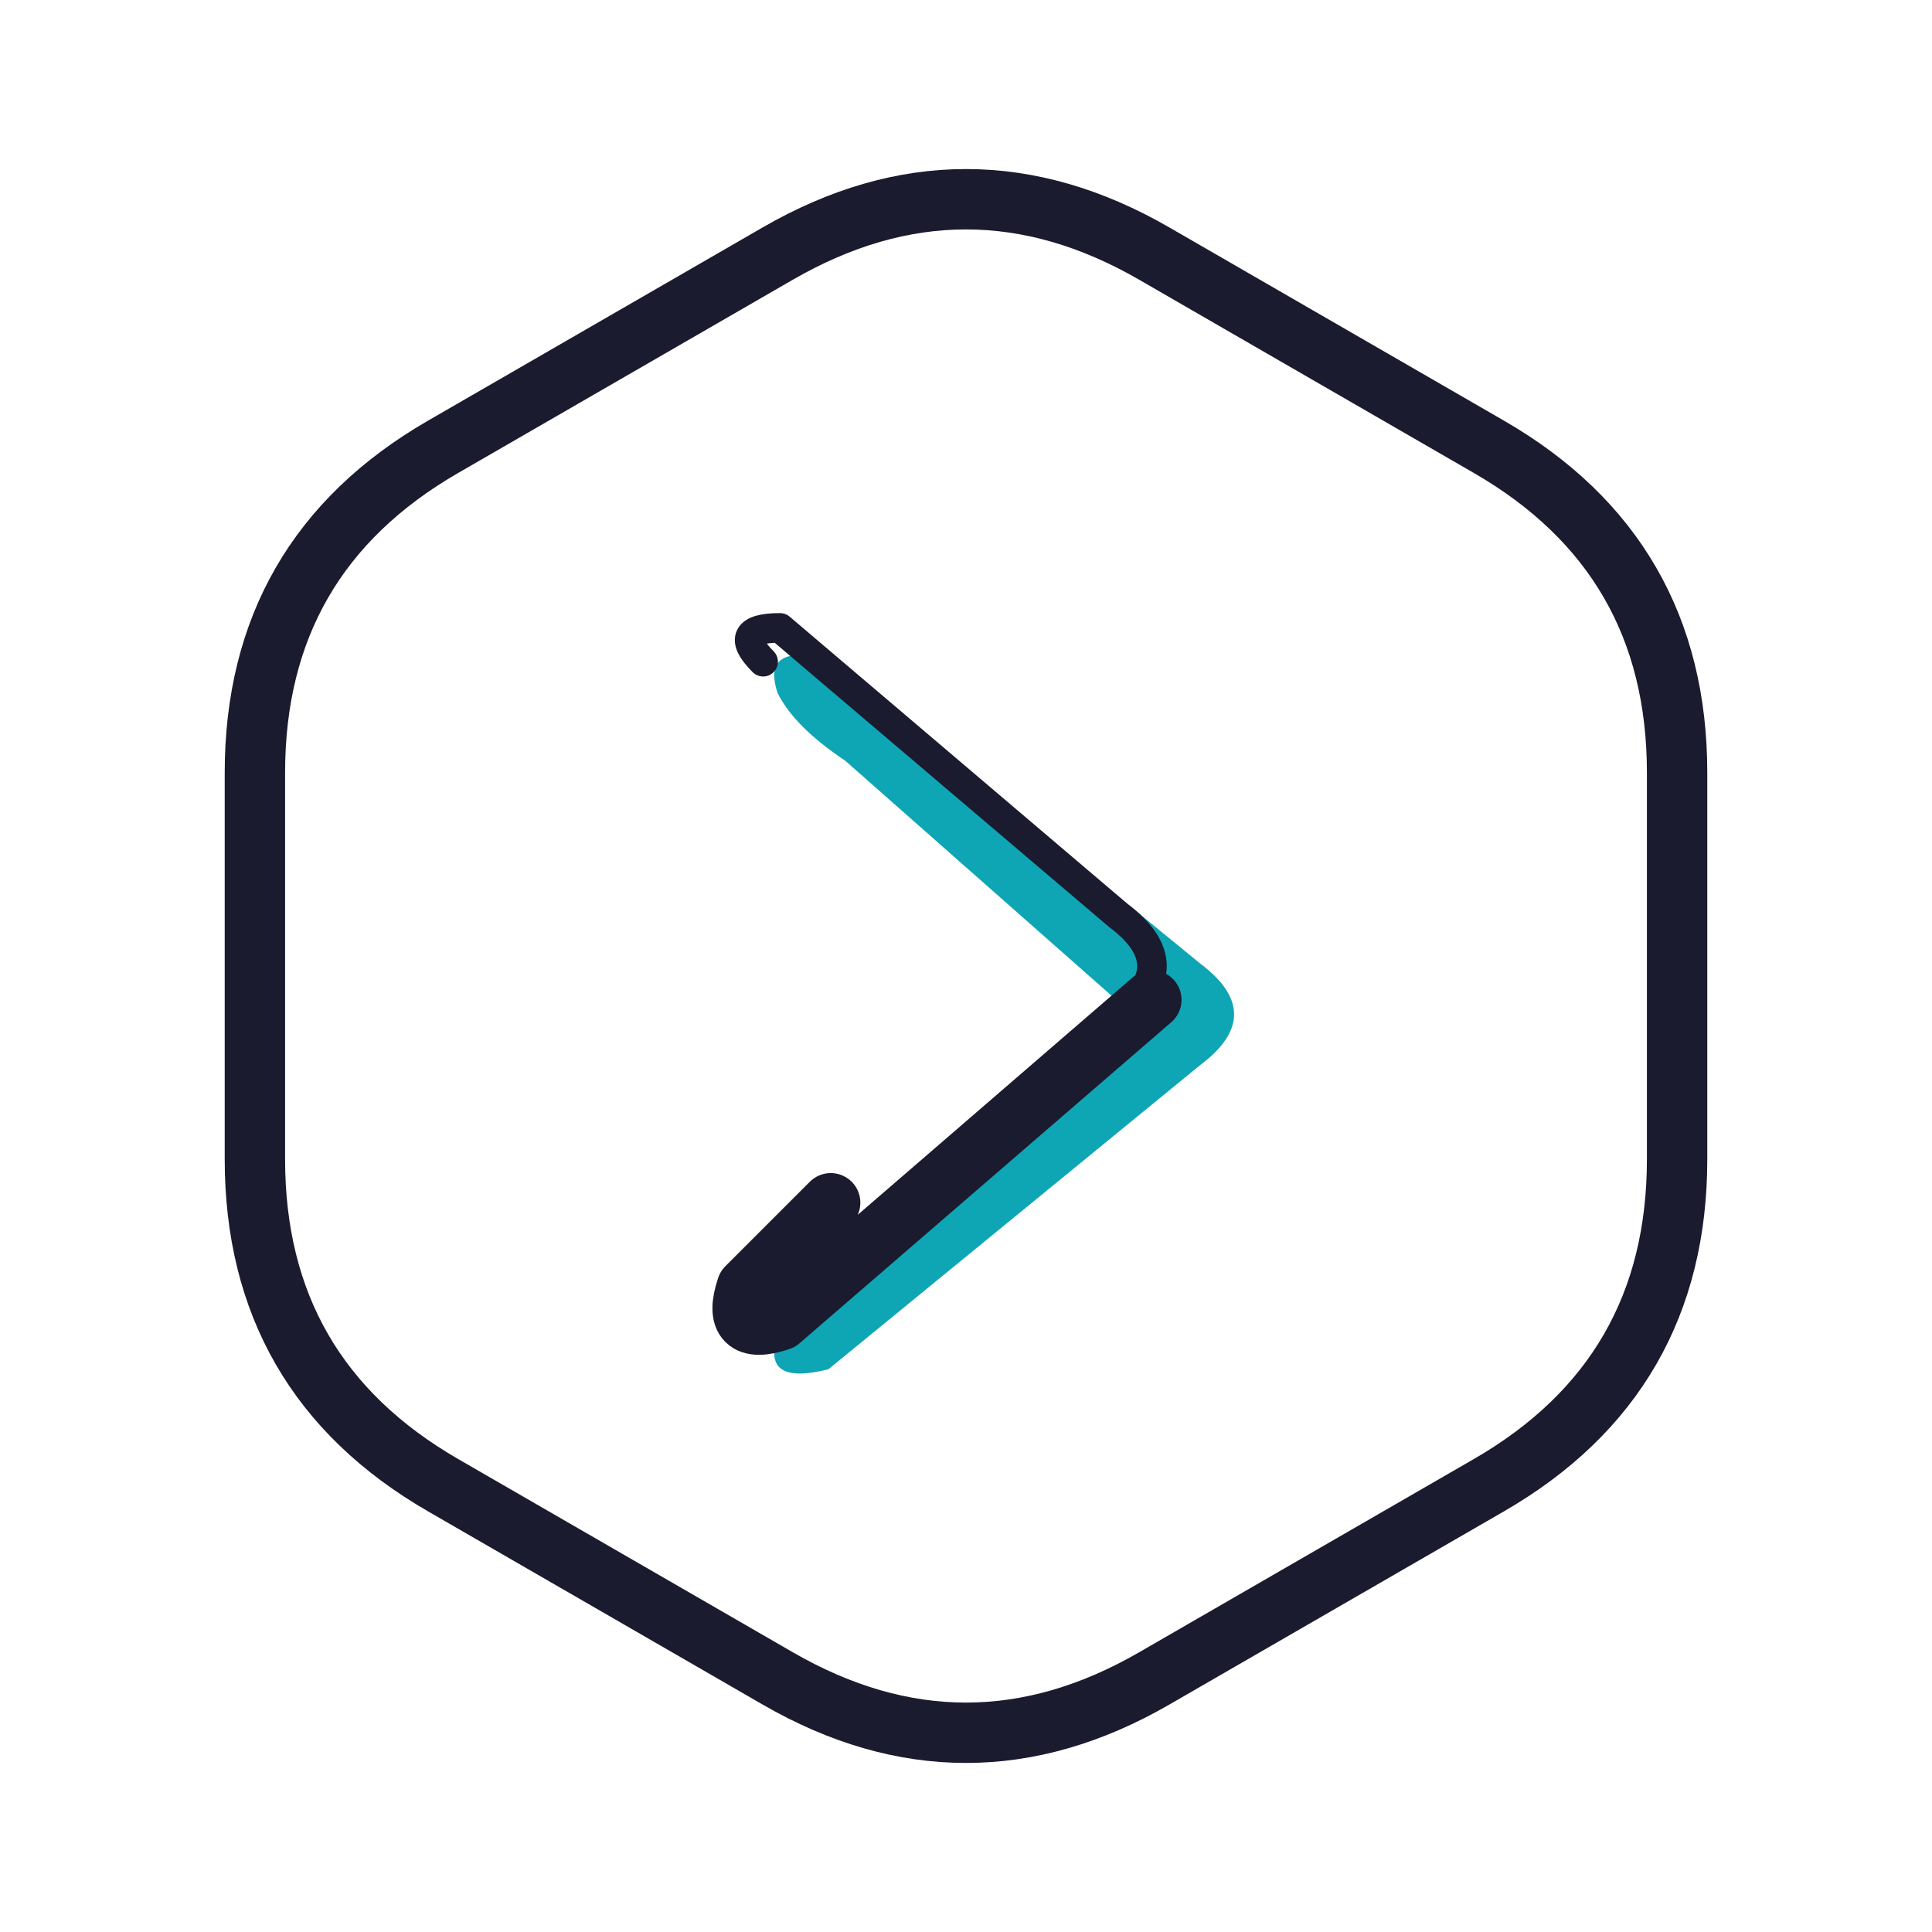
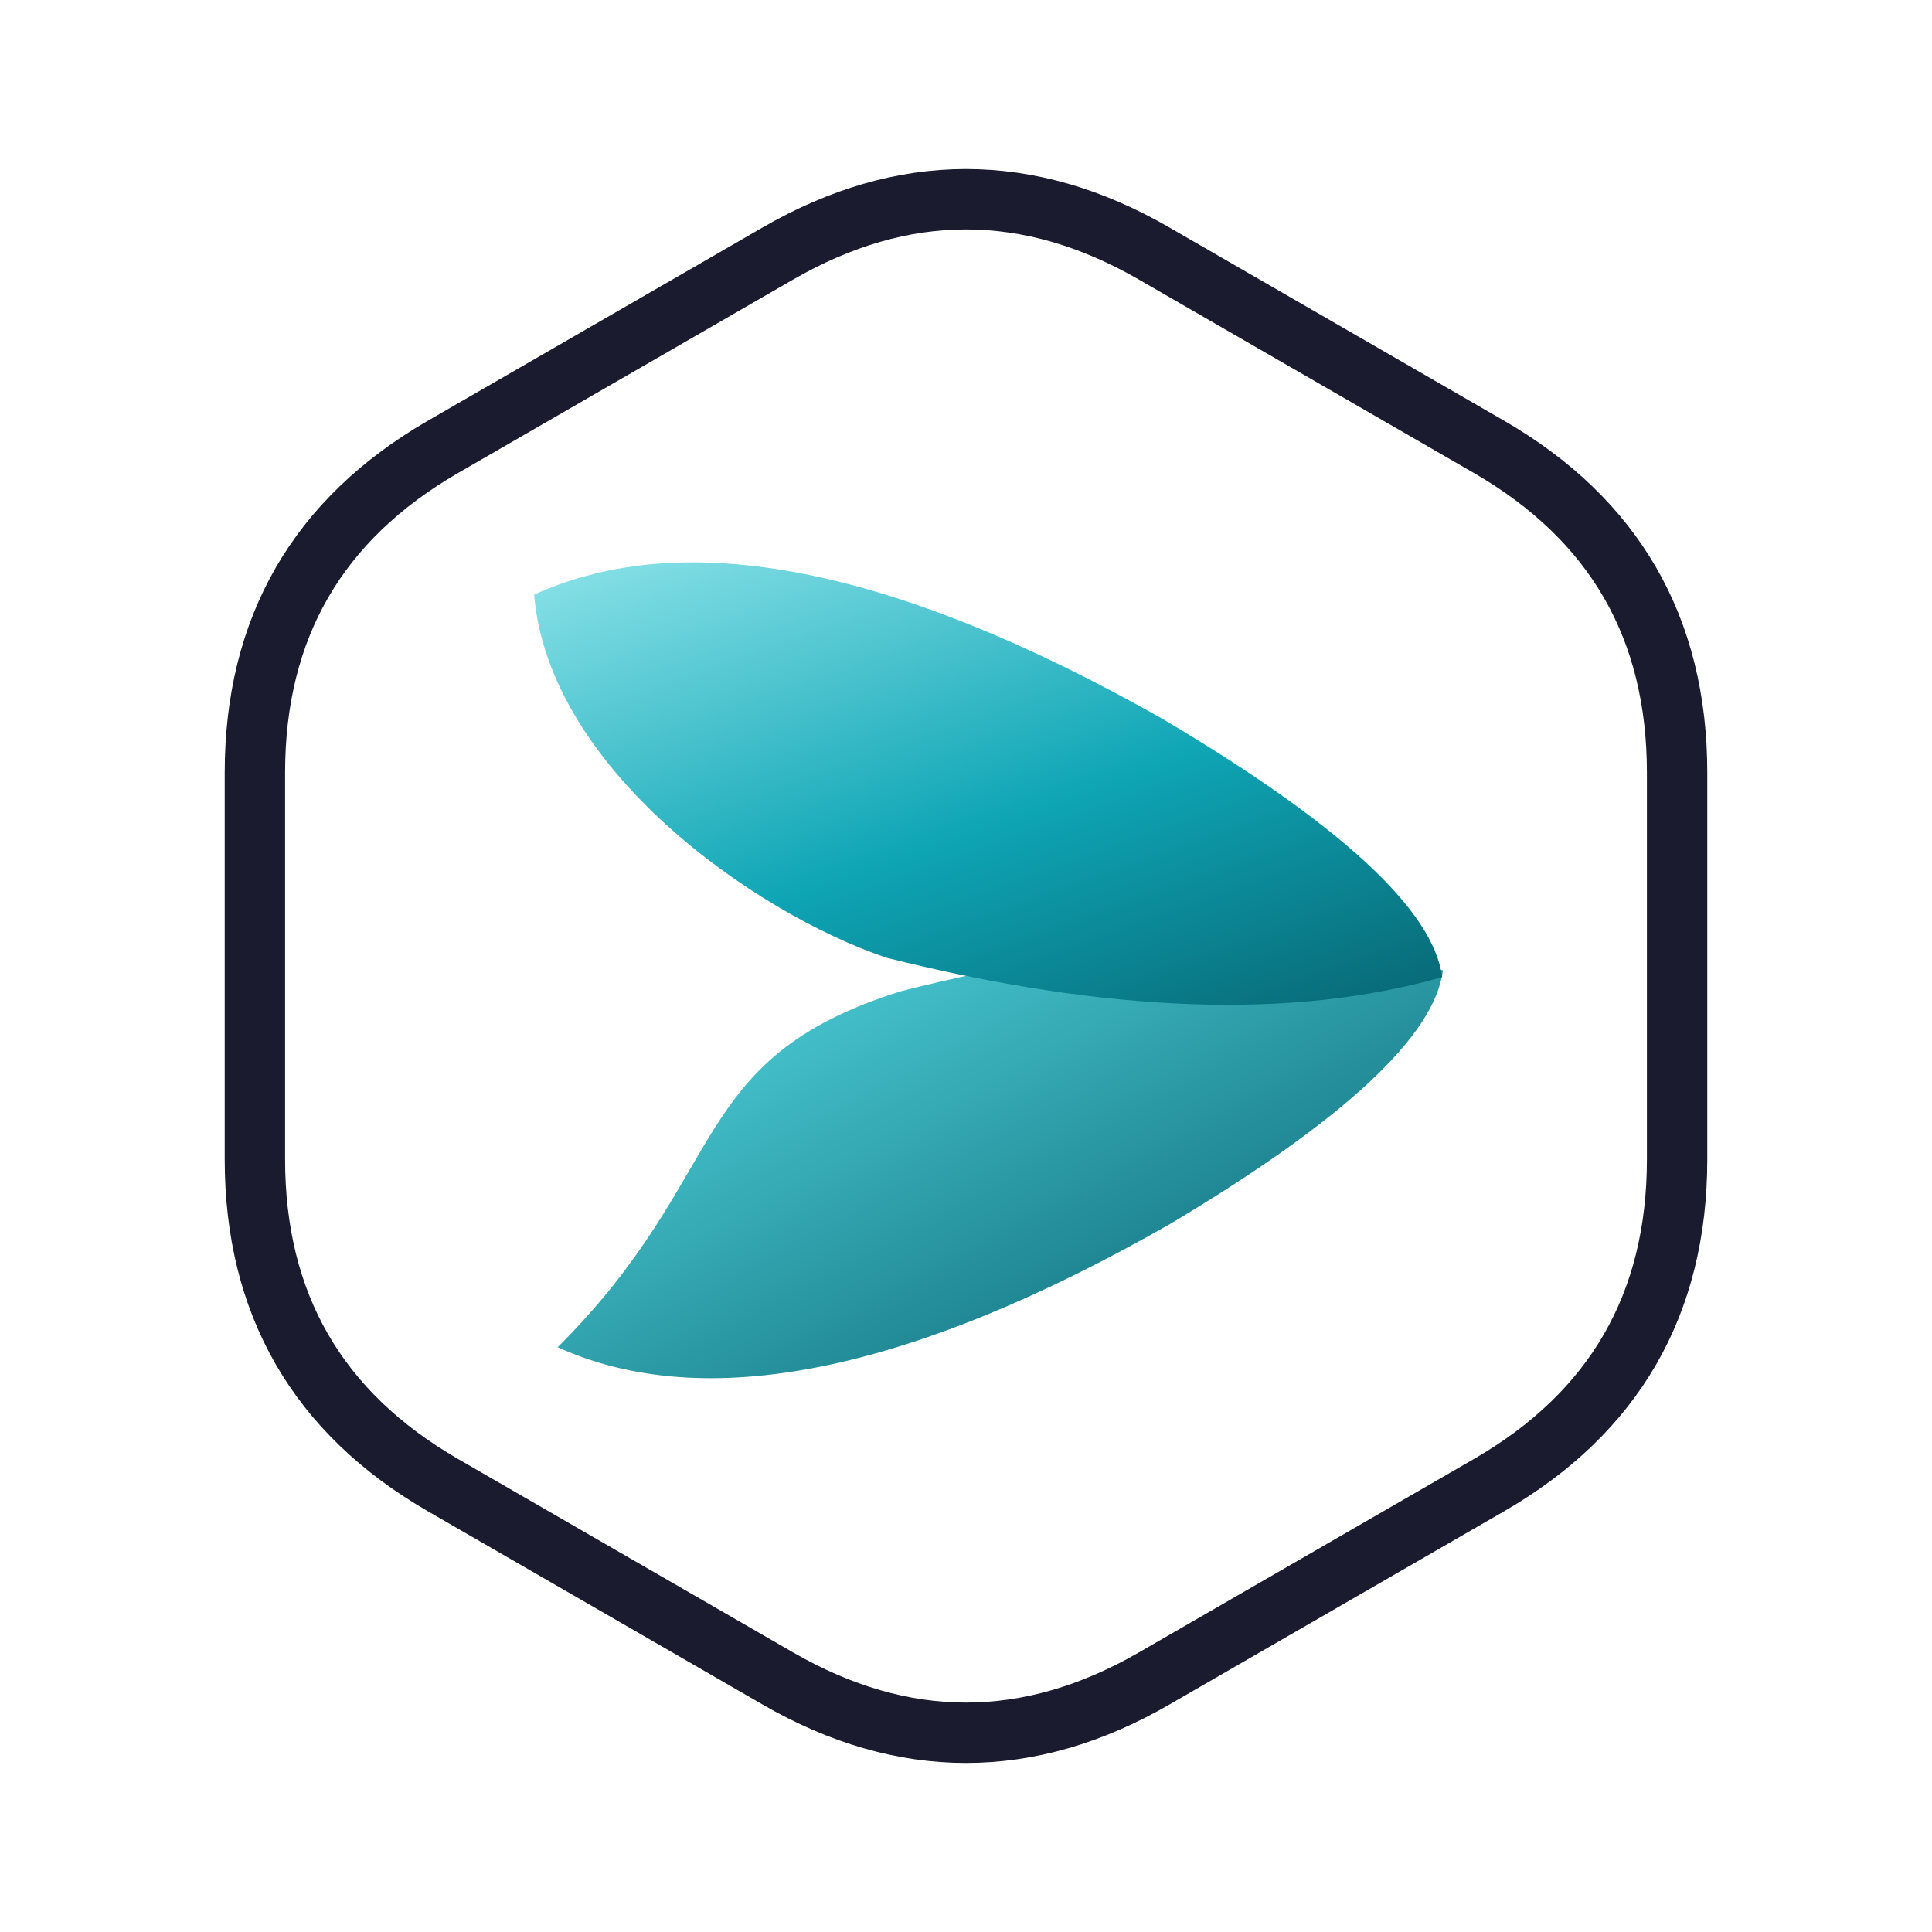
- <svg xmlns="http://www.w3.org/2000/svg" viewBox="0 0 160 160" fill="none">
-   <path d="M 64.41 21 Q 80 12 95.59 21 L 123.30 37 Q 138.89 46 138.89 64 L 138.89 96 Q 138.89 114 123.30 123 L 95.59 139 Q 80 148 64.41 139 L 36.70 123 Q 21.11 114 21.11 96 L 21.11 64 Q 21.11 46 36.70 37 Z" stroke="#1a1b2e" stroke-width="5" />
-   <g transform="translate(84 84) scale(0.7)">
-     <path d="M -28 -38 Q -30 -44 -22 -42 L 22 -6 Q 30 0 22 6 L -22 42 Q -30 44 -28 38 Q -26 34 -20 30 L 14 0 L -20 -30 Q -26 -34 -28 -38 Z" fill="#0ea5b5" />
-   </g>
-   <g transform="translate(80 80) scale(0.7)">
-     <path d="M -24 -36 Q -28 -40 -22 -40 L 18 -6 Q 26 0 18 6 L -14 34" stroke="#1a1b2e" stroke-width="3.5" stroke-linecap="round" stroke-linejoin="round" />
-     <path d="M 22 4 L -22 42 Q -28 44 -26 38 L -16 28" stroke="#1a1b2e" stroke-width="7" stroke-linecap="round" stroke-linejoin="round" />
-   </g>
+ <svg xmlns="http://www.w3.org/2000/svg" viewBox="0 0 160 160" fill="none" version="1.1" id="svg4" xml:space="preserve">
+   <defs id="defs4">
+     <linearGradient id="pbTop" x1="23.796" y1="62.783" x2="85.931" y2="124.918" gradientTransform="matrix(1.240031,0.08753382,-0.03824616,0.5418071,17.38874,9.461619)" gradientUnits="userSpaceOnUse">
+       <stop offset="0%" stop-color="#8FE4EA" id="stop1" />
+       <stop offset="55%" stop-color="#0ea5b5" id="stop2" />
+       <stop offset="100%" stop-color="#086370" id="stop3" />
+     </linearGradient>
+     <linearGradient id="pbTeal" x1="27.075" y1="121.037" x2="85.931" y2="179.272" gradientTransform="matrix(1.21055,-0.09023533,0.03942653,0.5289257,10.57789,22.49941)" gradientUnits="userSpaceOnUse">
+       <stop offset="0%" stop-color="#4FD1DB" id="stop4" />
+       <stop offset="100%" stop-color="#086370" id="stop5" />
+     </linearGradient>
+   </defs>
+   <path d="M 64.41 21 Q 80 12 95.59 21 L 123.30 37 Q 138.89 46 138.89 64 L 138.89 96 Q 138.89 114 123.30 123 L 95.59 139 Q 80 148 64.41 139 L 36.70 123 Q 21.11 114 21.11 96 L 21.11 64 Q 21.11 46 36.70 37 Z" stroke="#1a1b2e" stroke-width="5" id="path1" style="fill:none;fill-opacity:0.25" />
+   <path d="m 46.184,111.573 c 12.213,5.527 29.125,2.12 50.734,-10.219 C 111.299,92.772 118.823,85.774 119.493,80.36 107.438,76.967 92.462,77.547 74.563,82.1 56.744,87.72 60.634,97.151 46.184,111.573 Z" fill="url(#pbTeal)" id="path5" style="fill:url(#pbTeal);stroke-width:0.802" />
+   <path d="M 44.235,49.249 C 56.72,43.541 74.052,46.961 96.231,59.51 110.992,68.24 118.725,75.376 119.433,80.918 107.102,84.441 91.763,83.907 73.415,79.317 62.409,75.597 45.418,63.611 44.235,49.249 Z" fill="url(#pbTop)" id="path6" style="fill:url(#pbTop);stroke-width:0.822" />
</svg>
